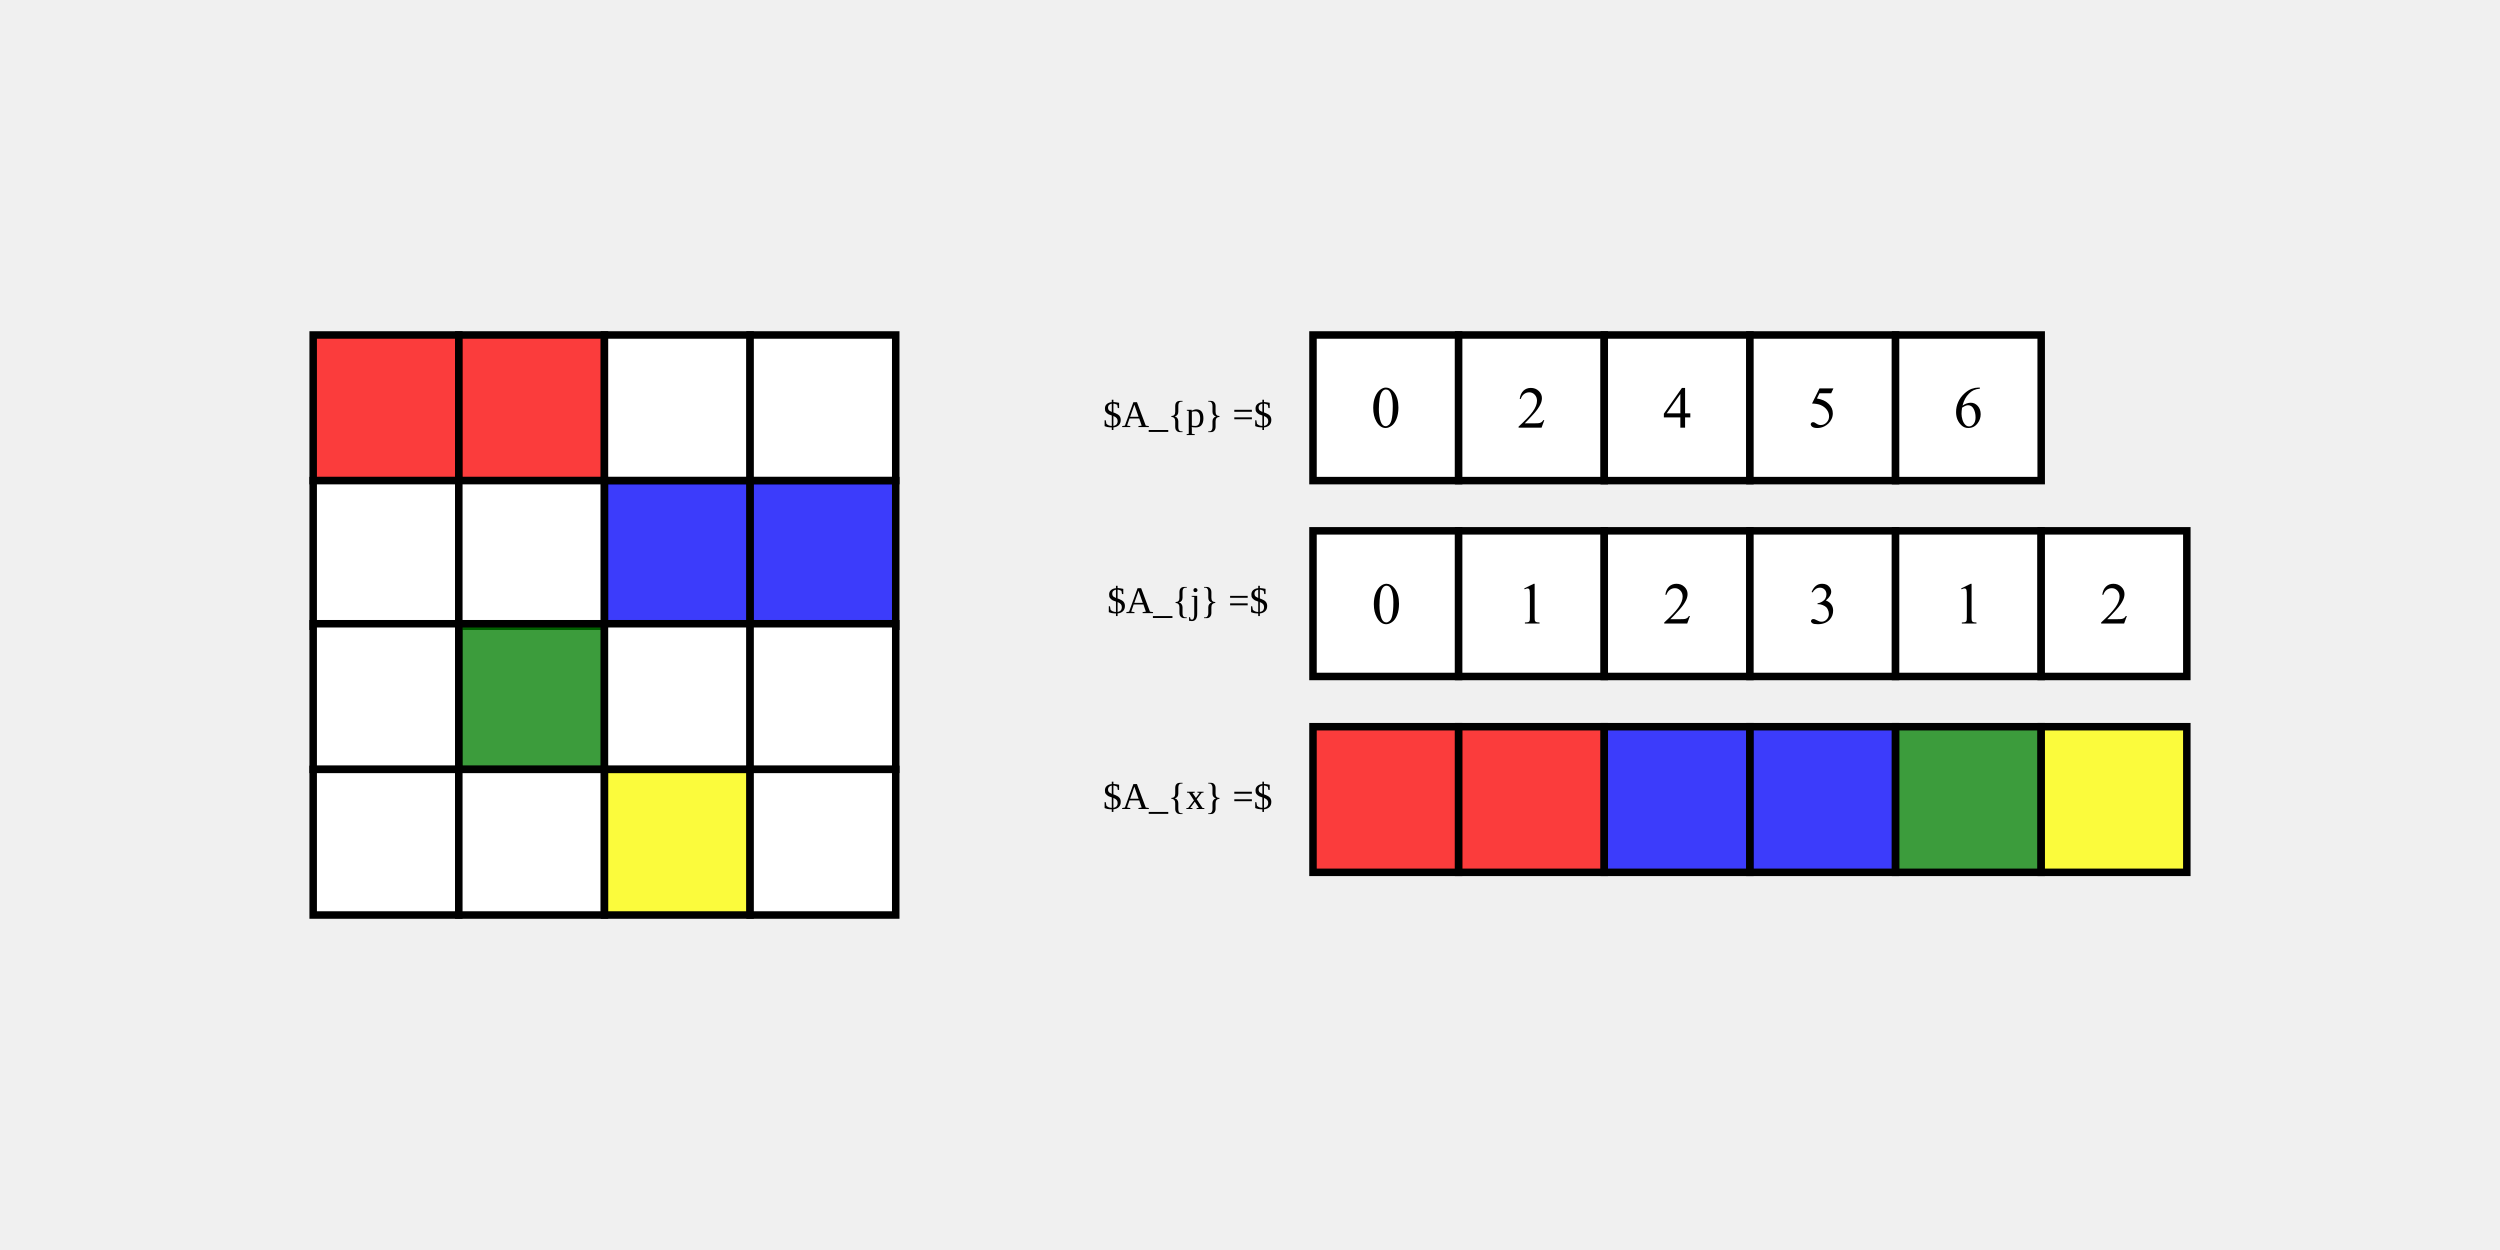
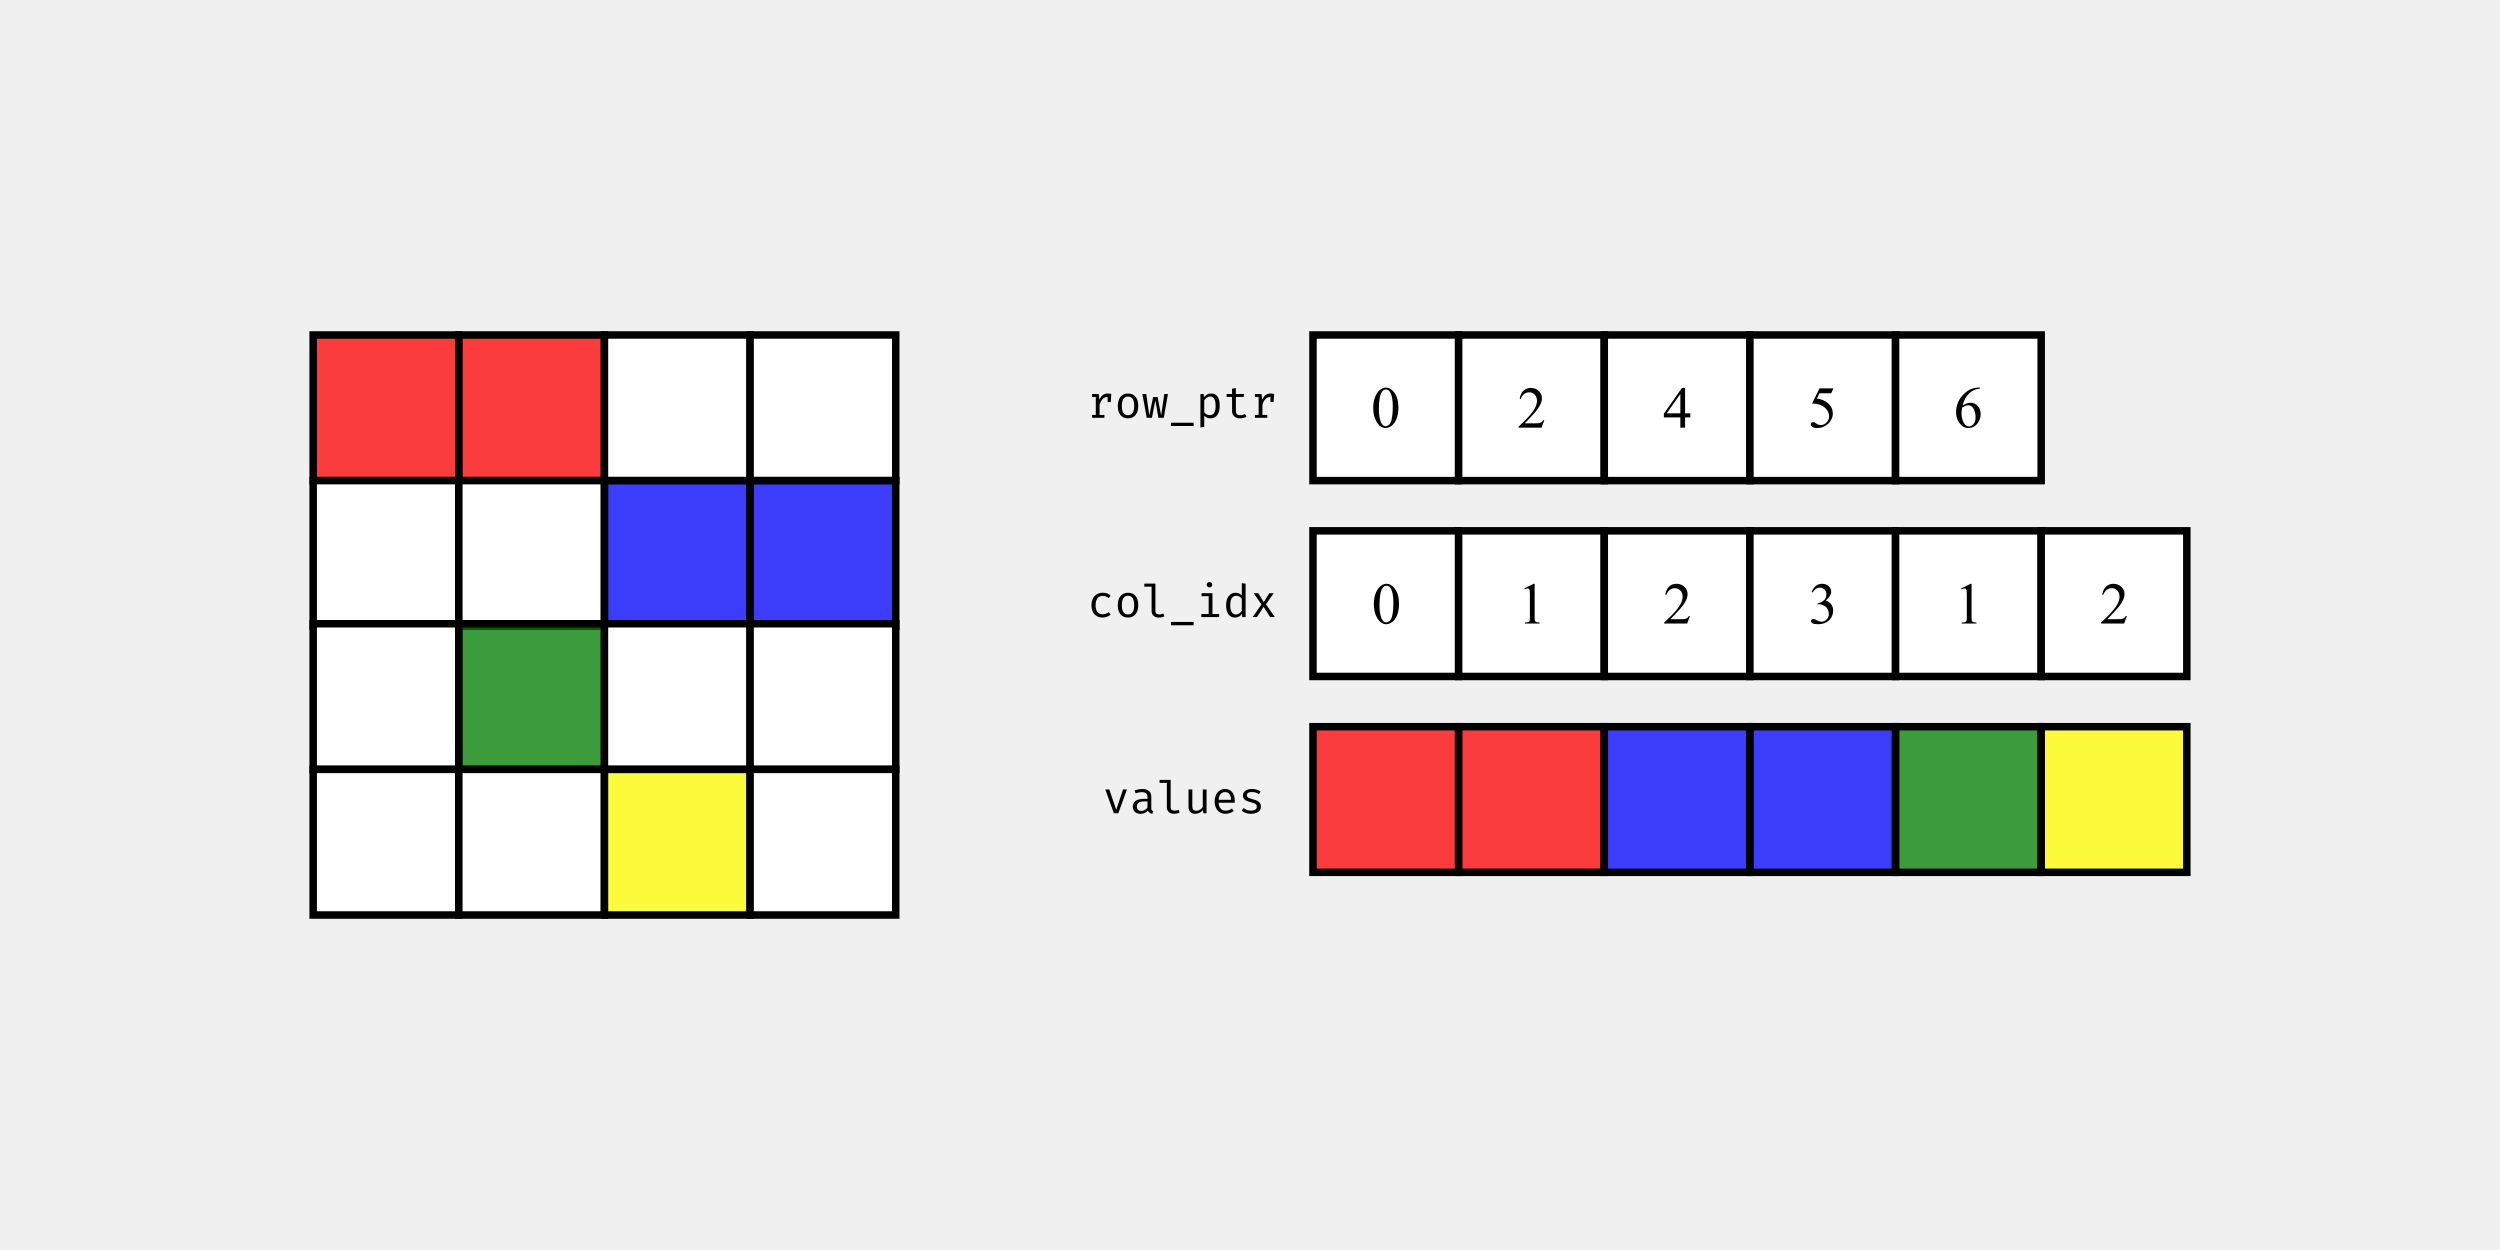
<svg xmlns="http://www.w3.org/2000/svg" width="240mm" height="120mm" viewBox="0 0 240 120" version="1.1" id="svg8">
  <defs id="defs2">
    <marker id="marker-arrow-2.654" orient="auto-start-reverse" refY="0" refX="0" markerHeight="3" markerWidth="2">
      <g transform="scale(0.8573725)" id="g895">
        <path d="M -1.554,2.072 C -1.425,1.295 0,0.13 0.389,0 0,-0.13 -1.425,-1.295 -1.554,-2.072" style="fill:none;stroke:#000000;stroke-width:0.6;stroke-linecap:round;stroke-linejoin:round;stroke-miterlimit:10;stroke-dasharray:none;stroke-opacity:1" id="path893" />
      </g>
    </marker>
    <marker id="marker-arrow-2.654-6" orient="auto-start-reverse" refY="0" refX="0" markerHeight="3" markerWidth="2">
      <g transform="scale(0.8573725)" id="g1060">
        <path d="M -1.554,2.072 C -1.425,1.295 0,0.13 0.389,0 0,-0.13 -1.425,-1.295 -1.554,-2.072" style="fill:none;stroke:#000000;stroke-width:0.6;stroke-linecap:round;stroke-linejoin:round;stroke-miterlimit:10;stroke-dasharray:none;stroke-opacity:1" id="path1058" />
      </g>
    </marker>
  </defs>
  <g id="layer1" transform="translate(0,-177)">
    <rect style="fill:#ff0000;stroke:#000000;stroke-width:0.72;fill-opacity:0.75" id="rect184" width="13.981" height="13.981" x="30.065" y="209.158" />
    <rect style="fill:#ff0000;stroke:#000000;stroke-width:0.72;fill-opacity:0.75" id="rect184-9" width="13.981" height="13.981" x="44.046" y="209.158" />
    <rect style="fill:#ffffff;stroke:#000000;stroke-width:0.72" id="rect184-0" width="13.981" height="13.981" x="58.027" y="209.158" />
    <rect style="fill:#ffffff;stroke:#000000;stroke-width:0.72" id="rect184-9-5" width="13.981" height="13.981" x="72.009" y="209.158" />
    <rect style="fill:#ffffff;stroke:#000000;stroke-width:0.72" id="rect184-03" width="13.981" height="13.981" x="126.047" y="209.158" />
    <rect style="fill:#ffffff;stroke:#000000;stroke-width:0.72" id="rect184-9-98" width="13.981" height="13.981" x="140.028" y="209.158" />
    <rect style="fill:#ffffff;stroke:#000000;stroke-width:0.72" id="rect184-0-6" width="13.981" height="13.981" x="154.01" y="209.158" />
    <rect style="fill:#ffffff;stroke:#000000;stroke-width:0.72" id="rect184-9-5-5" width="13.981" height="13.981" x="167.991" y="209.158" />
    <rect style="fill:#ffffff;stroke:#000000;stroke-width:0.72" id="rect184-9-5-5-2" width="13.981" height="13.981" x="181.973" y="209.158" />
    <rect style="fill:#ffffff;stroke:#000000;stroke-width:0.72" id="rect184-03-7" width="13.981" height="13.981" x="126.047" y="227.96" />
    <rect style="fill:#ffffff;stroke:#000000;stroke-width:0.72" id="rect184-9-98-0" width="13.981" height="13.981" x="140.028" y="227.96" />
    <rect style="fill:#ffffff;stroke:#000000;stroke-width:0.72" id="rect184-0-6-3" width="13.981" height="13.981" x="154.01" y="227.96" />
    <rect style="fill:#ffffff;stroke:#000000;stroke-width:0.72" id="rect184-9-5-5-9" width="13.981" height="13.981" x="167.991" y="227.96" />
    <rect style="fill:#ffffff;stroke:#000000;stroke-width:0.72" id="rect184-9-5-5-2-9" width="13.981" height="13.981" x="181.973" y="227.96" />
    <rect style="fill:#ffffff;stroke:#000000;stroke-width:0.72" id="rect184-9-5-5-2-9-7" width="13.981" height="13.981" x="195.954" y="227.96" />
    <rect style="fill:#ff0000;stroke:#000000;stroke-width:0.72;fill-opacity:0.75" id="rect184-03-7-2" width="13.981" height="13.981" x="126.047" y="246.763" />
    <rect style="fill:#ff0000;stroke:#000000;stroke-width:0.72;fill-opacity:0.75" id="rect184-9-98-0-3" width="13.981" height="13.981" x="140.028" y="246.763" />
    <rect style="fill:#0000ff;stroke:#000000;stroke-width:0.72;fill-opacity:0.75" id="rect184-0-6-3-6" width="13.981" height="13.981" x="154.01" y="246.763" />
    <rect style="fill:#0000ff;stroke:#000000;stroke-width:0.72;fill-opacity:0.75" id="rect184-9-5-5-9-5" width="13.981" height="13.981" x="167.991" y="246.763" />
    <rect style="fill:#008000;stroke:#000000;stroke-width:0.72;fill-opacity:0.75" id="rect184-9-5-5-2-9-5" width="13.981" height="13.981" x="181.973" y="246.763" />
    <rect style="fill:#ffff00;stroke:#000000;stroke-width:0.72;fill-opacity:0.75" id="rect184-9-5-5-2-9-7-8" width="13.981" height="13.981" x="195.954" y="246.763" />
    <rect style="fill:#ffffff;stroke:#000000;stroke-width:0.72" id="rect184-2" width="13.981" height="13.981" x="30.065" y="223.139" />
    <rect style="fill:#ffffff;stroke:#000000;stroke-width:0.72" id="rect184-9-2" width="13.981" height="13.981" x="44.046" y="223.139" />
    <rect style="fill:#0000ff;stroke:#000000;stroke-width:0.72;fill-opacity:0.75" id="rect184-0-7" width="13.981" height="13.981" x="58.027" y="223.139" />
    <rect style="fill:#0000ff;stroke:#000000;stroke-width:0.72;fill-opacity:0.75" id="rect184-9-5-3" width="13.981" height="13.981" x="72.009" y="223.139" />
    <rect style="fill:#ffffff;stroke:#000000;stroke-width:0.72" id="rect184-7" width="13.981" height="13.981" x="30.065" y="236.879" />
    <rect style="fill:#008000;stroke:#000000;stroke-width:0.72;fill-opacity:0.75" id="rect184-9-9" width="13.981" height="13.981" x="44.046" y="236.879" />
    <rect style="fill:#ffffff;stroke:#000000;stroke-width:0.72" id="rect184-0-0" width="13.981" height="13.981" x="58.027" y="236.879" />
    <rect style="fill:#ffffff;stroke:#000000;stroke-width:0.72" id="rect184-9-5-2" width="13.981" height="13.981" x="72.009" y="236.879" />
    <rect style="fill:#ffffff;stroke:#000000;stroke-width:0.72" id="rect184-2-3" width="13.981" height="13.981" x="30.065" y="250.861" />
    <rect style="fill:#ffffff;stroke:#000000;stroke-width:0.72" id="rect184-9-2-9" width="13.981" height="13.981" x="44.046" y="250.861" />
    <rect style="fill:#ffff00;stroke:#000000;stroke-width:0.72;fill-opacity:0.75" id="rect184-0-7-9" width="13.981" height="13.981" x="58.027" y="250.861" />
    <rect style="fill:#ffffff;stroke:#000000;stroke-width:0.72" id="rect184-9-5-3-7" width="13.981" height="13.981" x="72.009" y="250.861" />
-     <text xml:space="preserve" style="font-size:3.618px;line-height:normal;font-family:'Times New Roman';-inkscape-font-specification:'Times New Roman, Normal';text-decoration-color:#000000;fill:#000000;stroke-width:1.2;stop-color:#000000" x="105.887" y="217.997" id="text772">
-       <tspan id="tspan770" style="font-size:3.618px;stroke-width:1.2" x="105.887" y="217.997">$A_{p} =$</tspan>
-     </text>
-     <text xml:space="preserve" style="font-size:3.618px;line-height:normal;font-family:'Times New Roman';-inkscape-font-specification:'Times New Roman, Normal';text-decoration-color:#000000;fill:#000000;stroke-width:1.2;stop-color:#000000" x="106.289" y="235.859" id="text772-9">
-       <tspan id="tspan770-7" style="font-size:3.618px;stroke-width:1.2" x="106.289" y="235.859">$A_{j} =$</tspan>
-     </text>
    <path d="m 131.829,216.176 q 0,-0.639 0.193,-1.1 0.193,-0.463 0.513,-0.689 0.248,-0.179 0.513,-0.179 0.43,0 0.772,0.438 0.427,0.543 0.427,1.472 0,0.65 -0.187,1.105 -0.187,0.455 -0.48,0.661 -0.289,0.204 -0.559,0.204 -0.535,0 -0.89,-0.631 -0.3,-0.532 -0.3,-1.282 z m 0.54,0.069 q 0,0.772 0.19,1.26 0.157,0.411 0.469,0.411 0.149,0 0.309,-0.132 0.16,-0.135 0.243,-0.449 0.127,-0.474 0.127,-1.337 0,-0.639 -0.132,-1.067 -0.099,-0.317 -0.256,-0.449 -0.113,-0.091 -0.273,-0.091 -0.187,0 -0.333,0.168 -0.198,0.229 -0.27,0.719 -0.072,0.491 -0.072,0.967 z" id="text1031" style="font-size:5.644px;font-family:'Times New Roman';-inkscape-font-specification:'Times New Roman, Normal';stroke-width:1.2" aria-label="0" />
    <path d="m 148.252,217.336 -0.262,0.719 h -2.205 v -0.102 q 0.973,-0.887 1.37,-1.45 0.397,-0.562 0.397,-1.028 0,-0.356 -0.218,-0.584 -0.218,-0.229 -0.521,-0.229 -0.276,0 -0.496,0.163 -0.218,0.16 -0.322,0.471 h -0.102 q 0.069,-0.51 0.353,-0.783 0.287,-0.273 0.714,-0.273 0.455,0 0.758,0.292 0.306,0.292 0.306,0.689 0,0.284 -0.132,0.568 -0.204,0.446 -0.661,0.945 -0.686,0.75 -0.857,0.904 h 0.976 q 0.298,0 0.416,-0.022 0.121,-0.022 0.218,-0.088 0.097,-0.069 0.168,-0.193 z" id="text1062" style="font-size:5.644px;font-family:'Times New Roman';-inkscape-font-specification:'Times New Roman, Normal';stroke-width:1.2" aria-label="2" />
    <path d="m 162.27,216.678 v 0.391 h -0.502 v 0.987 h -0.455 v -0.987 h -1.582 v -0.353 l 1.734,-2.475 h 0.303 v 2.436 z m -0.956,0 v -1.855 l -1.312,1.855 z" id="text1062-7" style="font-size:5.644px;font-family:'Times New Roman';-inkscape-font-specification:'Times New Roman, Normal';stroke-width:1.2" aria-label="4" />
    <path d="m 176.009,214.285 -0.215,0.469 h -1.124 l -0.245,0.502 q 0.73,0.107 1.158,0.543 0.367,0.375 0.367,0.882 0,0.295 -0.121,0.546 -0.119,0.251 -0.3,0.427 -0.182,0.176 -0.405,0.284 -0.317,0.152 -0.65,0.152 -0.336,0 -0.491,-0.113 -0.152,-0.116 -0.152,-0.254 0,-0.077 0.063,-0.135 0.063,-0.061 0.16,-0.061 0.072,0 0.124,0.022 0.055,0.022 0.185,0.113 0.207,0.143 0.419,0.143 0.322,0 0.565,-0.243 0.245,-0.245 0.245,-0.595 0,-0.339 -0.218,-0.631 -0.218,-0.295 -0.601,-0.455 -0.3,-0.124 -0.819,-0.143 l 0.717,-1.452 z" id="text1062-5" style="font-size:5.644px;font-family:'Times New Roman';-inkscape-font-specification:'Times New Roman, Normal';stroke-width:1.2" aria-label="5" />
    <path d="m 190.07,214.208 v 0.102 q -0.364,0.036 -0.595,0.146 -0.229,0.107 -0.455,0.331 -0.223,0.223 -0.372,0.499 -0.146,0.273 -0.245,0.65 0.397,-0.273 0.797,-0.273 0.383,0 0.664,0.309 0.281,0.309 0.281,0.794 0,0.469 -0.284,0.854 -0.342,0.469 -0.904,0.469 -0.383,0 -0.65,-0.254 -0.524,-0.493 -0.524,-1.279 0,-0.502 0.201,-0.954 0.201,-0.452 0.573,-0.802 0.375,-0.35 0.717,-0.471 0.342,-0.121 0.637,-0.121 z m -1.714,1.929 q -0.05,0.372 -0.05,0.601 0,0.265 0.097,0.576 0.099,0.309 0.292,0.491 0.141,0.13 0.342,0.13 0.24,0 0.427,-0.226 0.19,-0.226 0.19,-0.645 0,-0.471 -0.187,-0.816 -0.187,-0.345 -0.532,-0.345 -0.105,0 -0.226,0.044 -0.119,0.044 -0.353,0.19 z" id="text1062-5-1" style="font-size:5.644px;font-family:'Times New Roman';-inkscape-font-specification:'Times New Roman, Normal';stroke-width:1.2" aria-label="6" />
    <path d="m 131.887,235.012 q 0,-0.639 0.193,-1.1 0.193,-0.463 0.513,-0.689 0.248,-0.179 0.513,-0.179 0.43,0 0.772,0.438 0.427,0.543 0.427,1.472 0,0.65 -0.187,1.105 -0.187,0.455 -0.48,0.661 -0.289,0.204 -0.559,0.204 -0.535,0 -0.89,-0.631 -0.3,-0.532 -0.3,-1.282 z m 0.54,0.069 q 0,0.772 0.19,1.26 0.157,0.411 0.469,0.411 0.149,0 0.309,-0.132 0.16,-0.135 0.243,-0.449 0.127,-0.474 0.127,-1.337 0,-0.639 -0.132,-1.067 -0.099,-0.317 -0.256,-0.449 -0.113,-0.091 -0.273,-0.091 -0.187,0 -0.333,0.168 -0.198,0.229 -0.27,0.719 -0.072,0.491 -0.072,0.967 z" id="text1322" style="font-size:5.644px;font-family:'Times New Roman';-inkscape-font-specification:'Times New Roman, Normal';stroke-width:0.702" aria-label="0&#10;" />
    <path d="m 146.326,233.488 0.909,-0.444 h 0.091 v 3.156 q 0,0.314 0.025,0.391 0.028,0.077 0.11,0.119 0.083,0.041 0.336,0.047 v 0.102 h -1.406 v -0.102 q 0.265,-0.006 0.342,-0.044 0.077,-0.041 0.107,-0.107 0.03,-0.069 0.03,-0.405 v -2.017 q 0,-0.408 -0.028,-0.524 -0.019,-0.088 -0.072,-0.13 -0.05,-0.041 -0.121,-0.041 -0.102,0 -0.284,0.085 z" id="text1322-3" style="font-size:5.644px;font-family:'Times New Roman';-inkscape-font-specification:'Times New Roman, Normal';stroke-width:0.702" aria-label="1&#10;" />
    <path d="m 162.234,236.139 -0.262,0.719 h -2.205 v -0.102 q 0.973,-0.887 1.37,-1.45 0.397,-0.562 0.397,-1.028 0,-0.356 -0.218,-0.584 -0.218,-0.229 -0.521,-0.229 -0.276,0 -0.496,0.163 -0.218,0.16 -0.322,0.471 h -0.102 q 0.069,-0.51 0.353,-0.783 0.287,-0.273 0.714,-0.273 0.455,0 0.758,0.292 0.306,0.292 0.306,0.689 0,0.284 -0.132,0.568 -0.204,0.446 -0.661,0.945 -0.686,0.75 -0.857,0.904 h 0.976 q 0.298,0 0.416,-0.022 0.121,-0.022 0.218,-0.088 0.097,-0.069 0.168,-0.193 z" id="text1322-2" style="font-size:5.644px;font-family:'Times New Roman';-inkscape-font-specification:'Times New Roman, Normal';stroke-width:0.702" aria-label="2&#10;" />
    <path d="m 173.914,233.832 q 0.16,-0.378 0.402,-0.582 0.245,-0.207 0.609,-0.207 0.449,0 0.689,0.292 0.182,0.218 0.182,0.466 0,0.408 -0.513,0.843 0.345,0.135 0.521,0.386 0.176,0.251 0.176,0.59 0,0.485 -0.309,0.841 -0.402,0.463 -1.166,0.463 -0.378,0 -0.515,-0.094 -0.135,-0.094 -0.135,-0.201 0,-0.08 0.063,-0.141 0.066,-0.061 0.157,-0.061 0.069,0 0.141,0.022 0.047,0.014 0.212,0.102 0.165,0.085 0.229,0.102 0.102,0.03 0.218,0.03 0.281,0 0.488,-0.218 0.209,-0.218 0.209,-0.515 0,-0.218 -0.097,-0.424 -0.072,-0.154 -0.157,-0.234 -0.119,-0.11 -0.325,-0.198 -0.207,-0.091 -0.422,-0.091 h -0.088 v -0.083 q 0.218,-0.028 0.435,-0.157 0.22,-0.13 0.32,-0.311 0.099,-0.182 0.099,-0.4 0,-0.284 -0.179,-0.458 -0.176,-0.176 -0.441,-0.176 -0.427,0 -0.714,0.458 z" id="text1322-2-2" style="font-size:5.644px;font-family:'Times New Roman';-inkscape-font-specification:'Times New Roman, Normal';stroke-width:0.702" aria-label="3&#10;" />
    <path d="m 188.27,233.488 0.91,-0.444 h 0.091 v 3.156 q 0,0.314 0.025,0.391 0.028,0.077 0.11,0.119 0.083,0.041 0.336,0.047 v 0.102 h -1.406 v -0.102 q 0.265,-0.006 0.342,-0.044 0.077,-0.041 0.107,-0.107 0.03,-0.069 0.03,-0.405 v -2.017 q 0,-0.408 -0.028,-0.524 -0.019,-0.088 -0.072,-0.13 -0.05,-0.041 -0.121,-0.041 -0.102,0 -0.284,0.085 z" id="text1322-2-2-1" style="font-size:5.644px;font-family:'Times New Roman';-inkscape-font-specification:'Times New Roman, Normal';stroke-width:0.702" aria-label="1&#10;" />
    <path d="m 204.178,236.139 -0.262,0.719 h -2.205 v -0.102 q 0.973,-0.887 1.37,-1.45 0.397,-0.562 0.397,-1.028 0,-0.356 -0.218,-0.584 -0.218,-0.229 -0.521,-0.229 -0.276,0 -0.496,0.163 -0.218,0.16 -0.322,0.471 h -0.102 q 0.069,-0.51 0.353,-0.783 0.287,-0.273 0.714,-0.273 0.455,0 0.758,0.292 0.306,0.292 0.306,0.689 0,0.284 -0.132,0.568 -0.204,0.446 -0.661,0.945 -0.686,0.75 -0.857,0.904 h 0.976 q 0.298,0 0.416,-0.022 0.121,-0.022 0.218,-0.088 0.097,-0.069 0.168,-0.193 z" id="text1322-2-2-1-1" style="font-size:5.644px;font-family:'Times New Roman';-inkscape-font-specification:'Times New Roman, Normal';stroke-width:0.702" aria-label="2&#10;" />
-     <text xml:space="preserve" style="font-size:3.618px;line-height:normal;font-family:'Times New Roman';-inkscape-font-specification:'Times New Roman, Normal';text-decoration-color:#000000;fill:#000000;stroke-width:1.2;stop-color:#000000" x="105.887" y="254.662" id="text772-5">
-       <tspan id="tspan770-5" style="font-size:3.618px;stroke-width:1.2" x="105.887" y="254.662">$A_{x} =$</tspan>
-     </text>
+     <path style="font-size:4.233px;font-family:'FiraCode NF';-inkscape-font-specification:'FiraCode NF';stroke-width:0.421;marker-start:none;marker-end:none" d="m 106.363,214.776 c -0.415,0 -0.645,0.215 -0.821,0.591 l -0.067,-0.541 h -0.634 v 0.28 h 0.356 v 1.726 h -0.356 v 0.28 h 1.185 v -0.28 h -0.465 v -0.968 c 0.152,-0.504 0.399,-0.751 0.753,-0.751 h 0.019 v 0.486 h 0.3 l 0.052,-0.773 c -0.104,-0.03 -0.195,-0.05 -0.323,-0.05 z m 1.932,0.002 c -0.645,0 -0.988,0.488 -0.988,1.194 0,0.719 0.339,1.19 0.983,1.19 0.64,0 0.983,-0.495 0.983,-1.194 0,-0.725 -0.334,-1.19 -0.979,-1.19 z m 0,0.297 c 0.389,0 0.588,0.284 0.588,0.892 0,0.608 -0.2,0.894 -0.593,0.894 -0.393,0 -0.593,-0.287 -0.593,-0.89 0,-0.612 0.204,-0.897 0.597,-0.897 z m 3.428,2.036 0.399,-2.286 h -0.356 l -0.291,2.06 -0.345,-1.769 h -0.432 l -0.365,1.769 -0.291,-2.06 h -0.373 l 0.417,2.286 h 0.504 l 0.321,-1.678 0.295,1.678 z m 0.693,0.788 h 2.171 v -0.319 h -2.171 z m 3.847,-3.122 c -0.276,0 -0.515,0.132 -0.682,0.367 l -0.03,-0.319 h -0.31 v 3.206 l 0.365,-0.046 v -1.09 c 0.152,0.178 0.354,0.265 0.604,0.265 0.595,0 0.881,-0.501 0.881,-1.194 0,-0.716 -0.217,-1.19 -0.827,-1.19 z m -0.087,0.293 c 0.358,0 0.523,0.297 0.523,0.894 0,0.61 -0.191,0.892 -0.571,0.892 -0.217,0 -0.404,-0.109 -0.523,-0.287 v -1.133 c 0.124,-0.185 0.317,-0.367 0.571,-0.367 z m 3.484,1.926 -0.141,-0.247 c -0.124,0.065 -0.267,0.109 -0.439,0.109 -0.313,0 -0.436,-0.137 -0.436,-0.391 v -1.359 h 0.747 l 0.043,-0.282 h -0.79 v -0.562 l -0.365,0.043 v 0.519 h -0.525 v 0.282 h 0.525 v 1.363 c 0,0.404 0.278,0.69 0.769,0.69 0.213,0 0.456,-0.063 0.612,-0.165 z m 2.334,-2.221 c -0.415,0 -0.645,0.215 -0.821,0.591 l -0.067,-0.541 h -0.634 v 0.28 h 0.356 v 1.726 h -0.356 v 0.28 h 1.185 v -0.28 h -0.465 v -0.968 c 0.152,-0.504 0.399,-0.751 0.753,-0.751 h 0.019 v 0.486 h 0.3 l 0.052,-0.773 c -0.104,-0.03 -0.195,-0.05 -0.323,-0.05 z" id="text1" aria-label="row_ptr" />
+     <path style="font-size:4.233px;font-family:'FiraCode NF';-inkscape-font-specification:'FiraCode NF';stroke-width:0.421;marker-start:none;marker-end:none" d="m 105.852,235.97 c -0.393,0 -0.677,-0.258 -0.677,-0.868 0,-0.604 0.282,-0.897 0.677,-0.897 0.2,0 0.395,0.07 0.591,0.204 l 0.178,-0.243 c -0.217,-0.176 -0.471,-0.265 -0.764,-0.265 -0.686,0 -1.077,0.515 -1.077,1.201 0,0.716 0.389,1.183 1.072,1.183 0.269,0 0.573,-0.106 0.773,-0.276 l -0.178,-0.239 c -0.169,0.117 -0.365,0.2 -0.595,0.2 z m 2.442,-2.069 c -0.645,0 -0.988,0.488 -0.988,1.194 0,0.719 0.339,1.19 0.983,1.19 0.64,0 0.983,-0.495 0.983,-1.194 0,-0.725 -0.334,-1.19 -0.979,-1.19 z m 0,0.297 c 0.389,0 0.588,0.284 0.588,0.892 0,0.608 -0.2,0.894 -0.593,0.894 -0.393,0 -0.593,-0.287 -0.593,-0.89 0,-0.612 0.204,-0.897 0.597,-0.897 z m 2.625,-1.17 h -1.066 v 0.289 h 0.701 v 2.334 c 0,0.397 0.276,0.634 0.682,0.634 0.23,0 0.419,-0.056 0.543,-0.117 l -0.098,-0.267 c -0.124,0.05 -0.247,0.08 -0.384,0.08 -0.221,0 -0.378,-0.085 -0.378,-0.31 z m 1.496,3.995 h 2.171 v -0.319 h -2.171 z m 3.691,-4.144 c -0.154,0 -0.263,0.111 -0.263,0.254 0,0.148 0.109,0.261 0.263,0.261 0.163,0 0.267,-0.113 0.267,-0.261 0,-0.143 -0.104,-0.254 -0.267,-0.254 z m 0.291,1.07 h -1.049 v 0.289 h 0.684 v 1.709 h -0.706 v 0.289 h 1.715 v -0.289 h -0.645 z m 2.816,-0.966 v 1.188 c -0.152,-0.178 -0.35,-0.269 -0.612,-0.269 -0.564,0 -0.897,0.506 -0.897,1.194 0,0.708 0.274,1.19 0.871,1.19 0.252,0 0.478,-0.109 0.649,-0.352 l 0.035,0.302 h 0.319 v -3.206 z m -0.517,1.211 c 0.211,0 0.393,0.109 0.517,0.293 v 1.142 c -0.124,0.187 -0.304,0.36 -0.562,0.36 -0.358,0 -0.549,-0.302 -0.549,-0.894 0,-0.604 0.213,-0.901 0.595,-0.901 z m 1.976,2.041 0.634,-0.981 0.625,0.981 h 0.447 l -0.842,-1.222 0.738,-1.064 h -0.417 l -0.536,0.851 -0.53,-0.851 h -0.432 l 0.74,1.079 -0.845,1.207 z" id="text2" aria-label="col_idx" />
+     <path style="font-size:4.233px;font-family:'FiraCode NF';-inkscape-font-specification:'FiraCode NF';stroke-width:0.421;marker-start:none;marker-end:none" d="m 108.188,252.79 h -0.378 l -0.653,1.954 -0.662,-1.954 h -0.386 l 0.825,2.286 h 0.423 z m 2.336,1.787 v -1.096 c 0,-0.452 -0.287,-0.738 -0.855,-0.738 -0.221,0 -0.469,0.039 -0.747,0.143 l 0.096,0.276 c 0.237,-0.083 0.443,-0.117 0.595,-0.117 0.341,0 0.545,0.124 0.545,0.454 v 0.191 h -0.337 c -0.695,0 -1.072,0.261 -1.072,0.732 0,0.426 0.28,0.706 0.738,0.706 0.295,0 0.554,-0.109 0.716,-0.321 0.065,0.204 0.221,0.295 0.419,0.321 l 0.089,-0.256 c -0.128,-0.039 -0.187,-0.109 -0.187,-0.293 z m -0.944,0.271 c -0.297,0 -0.441,-0.148 -0.441,-0.432 0,-0.293 0.185,-0.48 0.688,-0.48 h 0.33 v 0.588 c -0.137,0.204 -0.352,0.323 -0.577,0.323 z m 2.803,-2.979 h -1.066 v 0.289 h 0.701 v 2.334 c 0,0.397 0.276,0.634 0.682,0.634 0.23,0 0.419,-0.057 0.543,-0.117 l -0.098,-0.267 c -0.124,0.05 -0.247,0.08 -0.384,0.08 -0.221,0 -0.378,-0.085 -0.378,-0.31 z m 2.08,0.92 h -0.365 v 1.663 c 0,0.423 0.217,0.673 0.66,0.673 0.267,0 0.551,-0.126 0.732,-0.358 l 0.03,0.308 h 0.31 v -2.286 h -0.365 v 1.682 c -0.124,0.195 -0.369,0.363 -0.619,0.363 -0.265,0 -0.384,-0.126 -0.384,-0.425 z m 2.527,1.272 h 1.537 c 0.004,-0.05 0.009,-0.122 0.009,-0.2 0,-0.695 -0.352,-1.12 -0.929,-1.12 -0.608,0 -0.999,0.501 -0.999,1.194 0,0.71 0.378,1.19 1.046,1.19 0.284,0 0.573,-0.102 0.786,-0.269 l -0.172,-0.241 c -0.202,0.137 -0.378,0.206 -0.61,0.206 -0.354,0 -0.649,-0.23 -0.669,-0.76 z m 0.621,-1.02 c 0.343,0 0.564,0.25 0.573,0.738 h -1.192 c 0.03,-0.504 0.278,-0.738 0.619,-0.738 z m 2.475,1.782 c -0.269,0 -0.508,-0.098 -0.686,-0.247 l -0.208,0.241 c 0.195,0.169 0.482,0.308 0.894,0.308 0.488,0 0.964,-0.193 0.964,-0.682 0,-0.428 -0.295,-0.584 -0.742,-0.706 -0.462,-0.126 -0.608,-0.198 -0.608,-0.402 0,-0.176 0.135,-0.3 0.495,-0.3 0.295,0 0.493,0.087 0.664,0.204 l 0.161,-0.247 c -0.191,-0.141 -0.462,-0.252 -0.829,-0.252 -0.517,0 -0.868,0.239 -0.868,0.623 0,0.397 0.304,0.541 0.779,0.658 0.484,0.122 0.554,0.232 0.554,0.439 0,0.221 -0.217,0.363 -0.569,0.363 z" id="text3" aria-label="values" />
  </g>
</svg>
